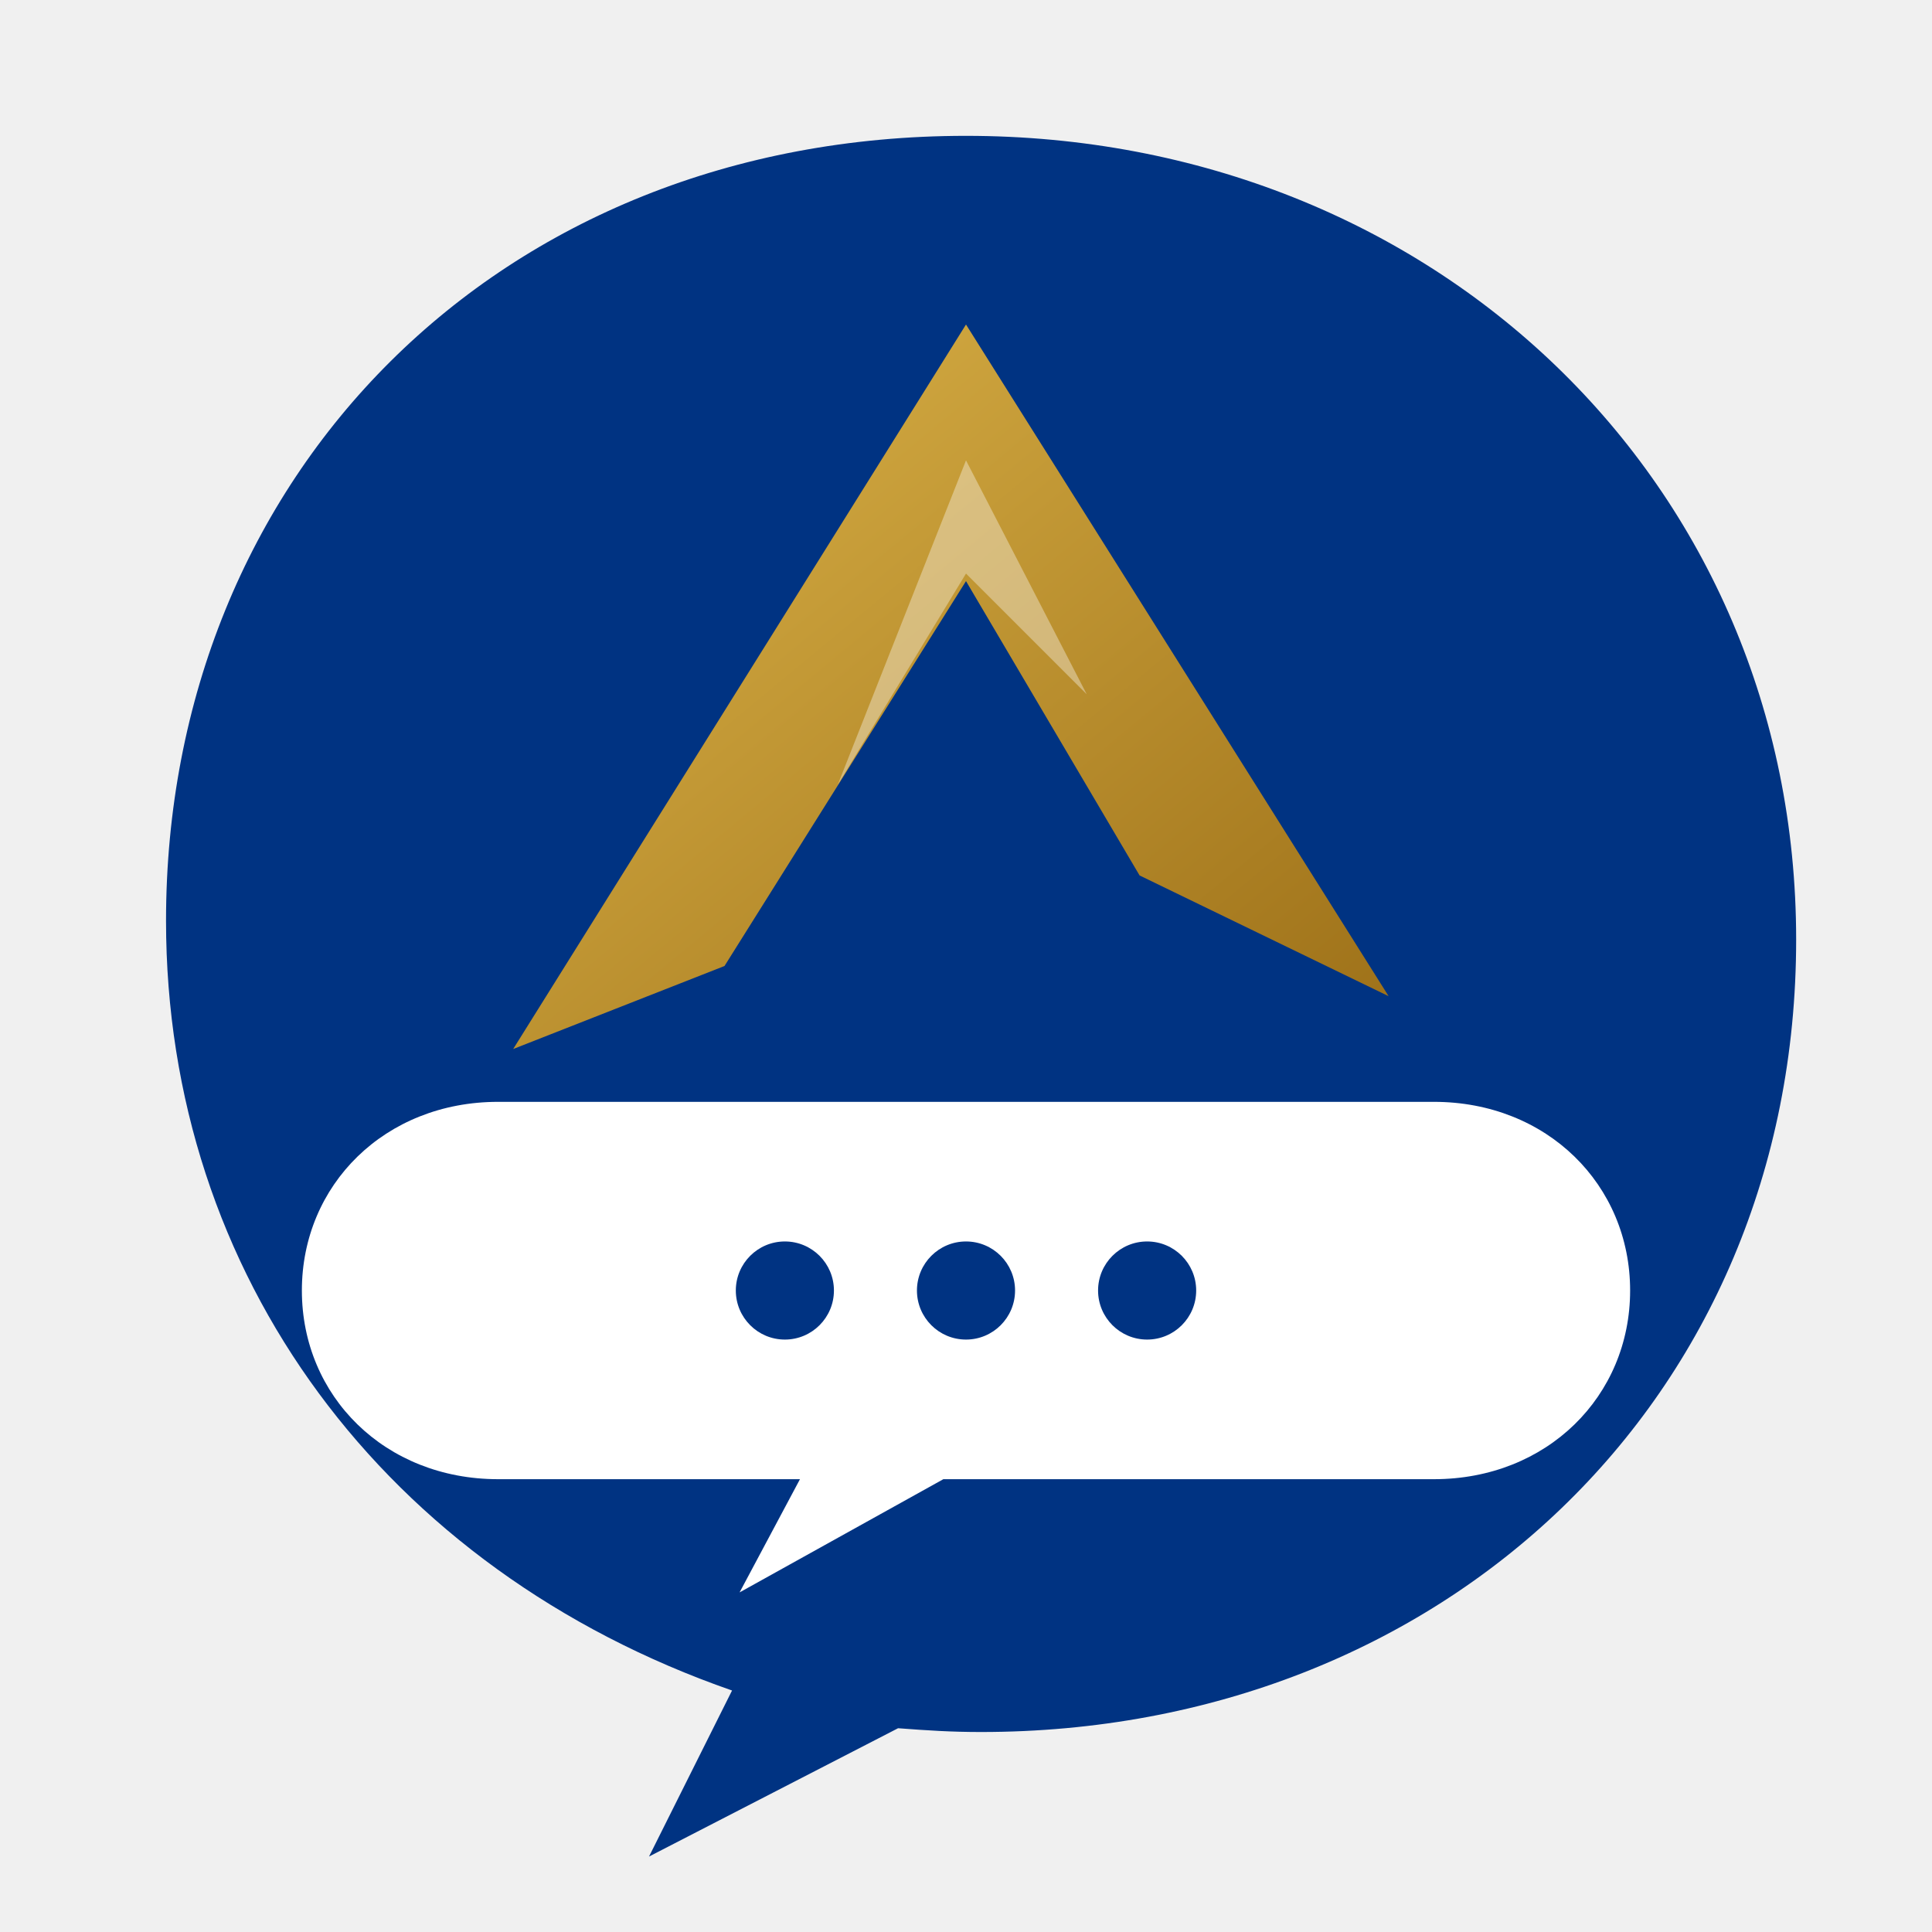
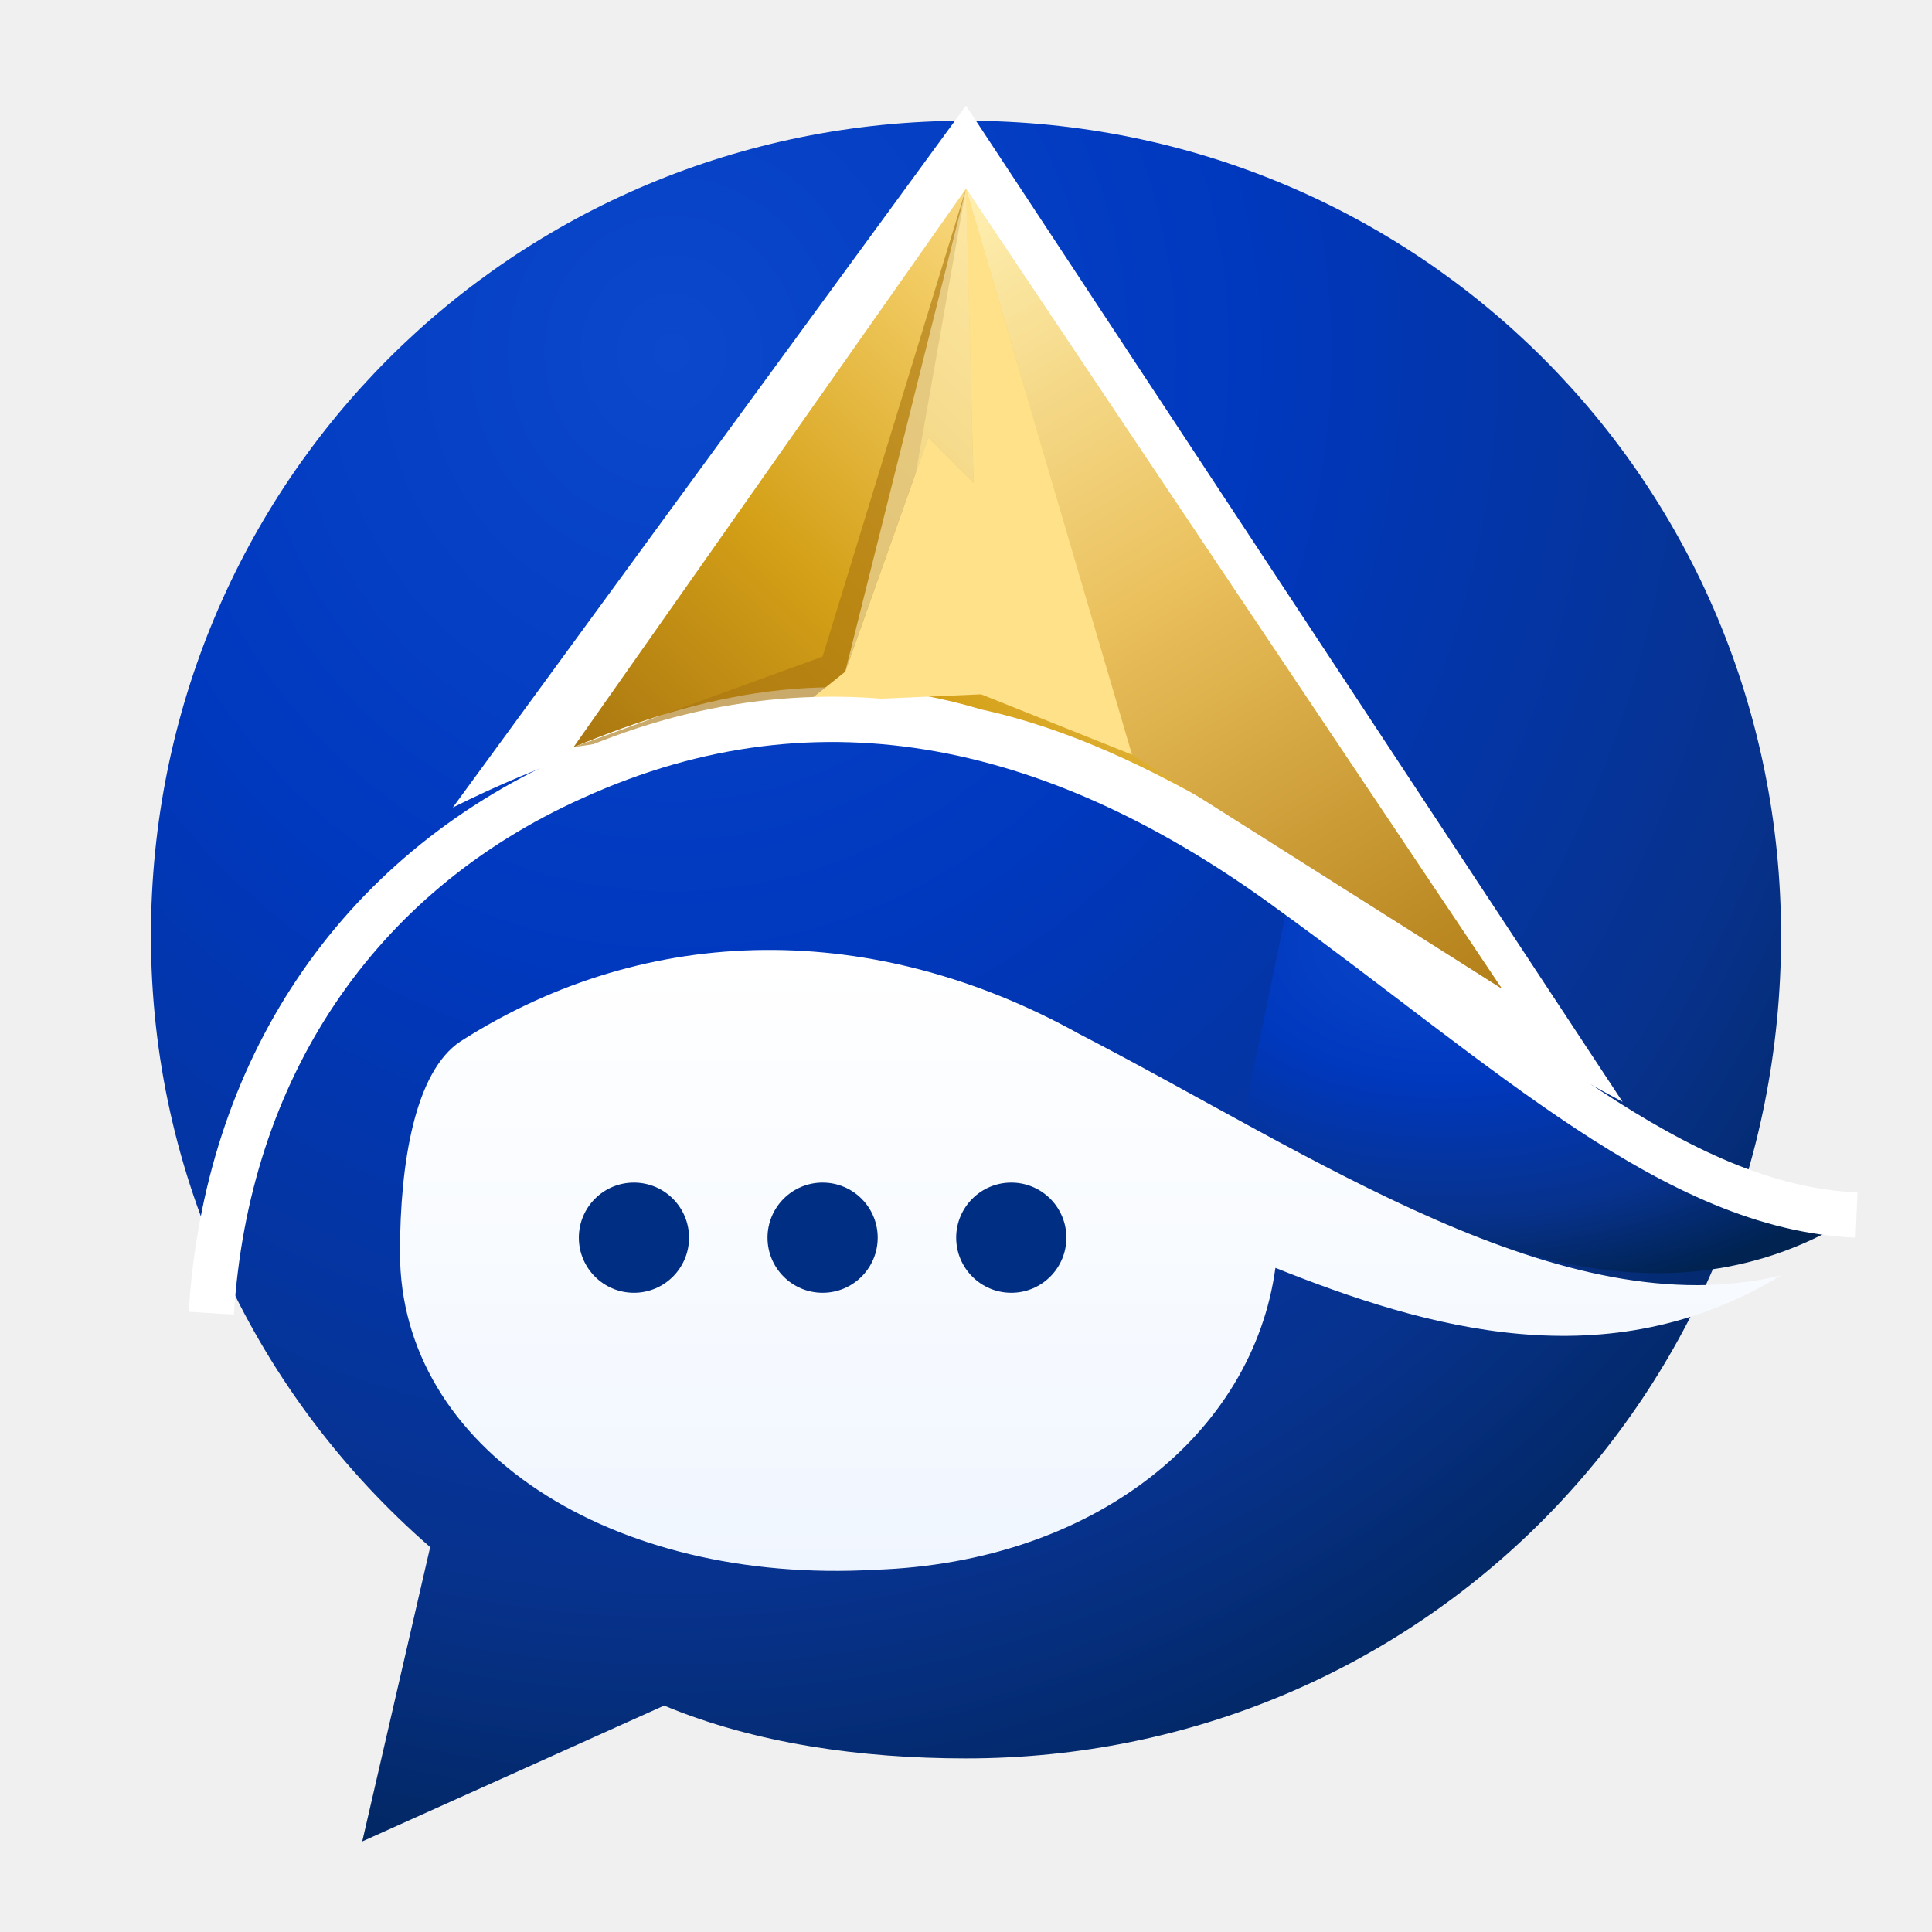
- <svg xmlns="http://www.w3.org/2000/svg" viewBox="0 0 256 256">
+ <svg xmlns="http://www.w3.org/2000/svg" viewBox="0 0 256 256" fill="none">
  <defs>
-     <linearGradient id="gold" x1="0" y1="0" x2="1" y2="1">
-       <stop stop-color="#DDB54A" />
-       <stop offset="1" stop-color="#9D7018" />
+     <radialGradient id="conversa-blue" cx=".32" cy=".14" r=".94">
+       <stop stop-color="#0B48CB" />
+       <stop offset=".38" stop-color="#0038BE" />
+       <stop offset=".76" stop-color="#07328C" />
+       <stop offset="1" stop-color="#002352" />
+     </radialGradient>
+     <linearGradient id="conversa-gold" x1="81" y1="104" x2="150" y2="31" gradientUnits="userSpaceOnUse">
+       <stop stop-color="#A97611" />
+       <stop offset=".38" stop-color="#D4A017" />
+       <stop offset=".76" stop-color="#F1CA61" />
+       <stop offset="1" stop-color="#FFE49A" />
+     </linearGradient>
+     <linearGradient id="conversa-facet" x1="128" y1="25" x2="194" y2="136" gradientUnits="userSpaceOnUse">
+       <stop stop-color="#FFF0B2" />
+       <stop offset=".46" stop-color="#EAC05C" />
+       <stop offset="1" stop-color="#B17D16" />
+     </linearGradient>
+     <linearGradient id="conversa-pearl" x1="108" y1="127" x2="108" y2="208" gradientUnits="userSpaceOnUse">
+       <stop stop-color="#FFFFFF" />
+       <stop offset="1" stop-color="#F0F6FF" />
    </linearGradient>
  </defs>
-   <path d="M128 18C66 18 22 63 22 122c0 47 29 86 75 102l-11 22 33-17c4 .3 7 .5 11 .5 61 0 108-44 108-105C238 64 190 18 128 18Z" fill="#003382" />
-   <path d="M128 43 184 132l-33-16-23-39-32 51-28 11 60-96Z" fill="url(#gold)" />
-   <path d="M128 61l16 31-16-16-17 28 17-43Z" fill="#FFF" opacity=".36" />
-   <path d="M66 146h124c15 0 26 11 26 25s-11 25-26 25h-65l-27 15 8-15H66c-15 0-26-11-26-25s11-25 26-25Z" fill="#FFFFFF" />
-   <circle cx="104" cy="171" r="6.5" fill="#003382" />
-   <circle cx="128" cy="171" r="6.5" fill="#003382" />
-   <circle cx="152" cy="171" r="6.5" fill="#003382" />
+   <path d="M128 16C68 16 20 64 20 124C20 156 34 185 57 205L48 244L88 226C100 231 114 233 128 233C188 233 236 185 236 124C236 64 188 16 128 16Z" fill="url(#conversa-blue)" />
+   <path d="M128 14L215 146C183 129 160 106 133 99C107 91 84 95 60 107Z" fill="#FFFFFF" />
+   <path d="M128 25L199 131C174 115 153 99 130 94C110 88 93 92 76 99Z" fill="url(#conversa-gold)" />
+   <path d="M128 25L109 87L76 99L116 93Z" fill="#A97611" fill-opacity=".62" />
+   <path d="M128 25L199 131L150 100Z" fill="url(#conversa-facet)" />
+   <path d="M128 25L129 64L123 58L112 89L107 93L130 92L150 100Z" fill="#FFE18A" />
+   <path d="M128 25L129 64L123 58L112 89Z" fill="#FFF2BE" fill-opacity=".58" />
+   <path d="M171 118C200 139 222 160 246 161C221 177 192 166 165 147Z" fill="url(#conversa-blue)" />
+   <path d="M28 174C30 142 47 116 76 103C109 88 141 96 171 118C200 139 222 160 246 161" fill="none" stroke="#FFFFFF" stroke-width="6" />
+   <path d="M61 138C86 122 116 122 143 137C174 153 207 176 236 169C213 183 189 176 169 168C166 190 145 207 116 208C81 210 53 192 53 166C53 154 55 142 61 138Z" fill="url(#conversa-pearl)" />
+   <circle cx="84" cy="164" r="7.3" fill="#002E82" />
+   <circle cx="109" cy="164" r="7.3" fill="#002E82" />
+   <circle cx="134" cy="164" r="7.3" fill="#002E82" />
</svg>
